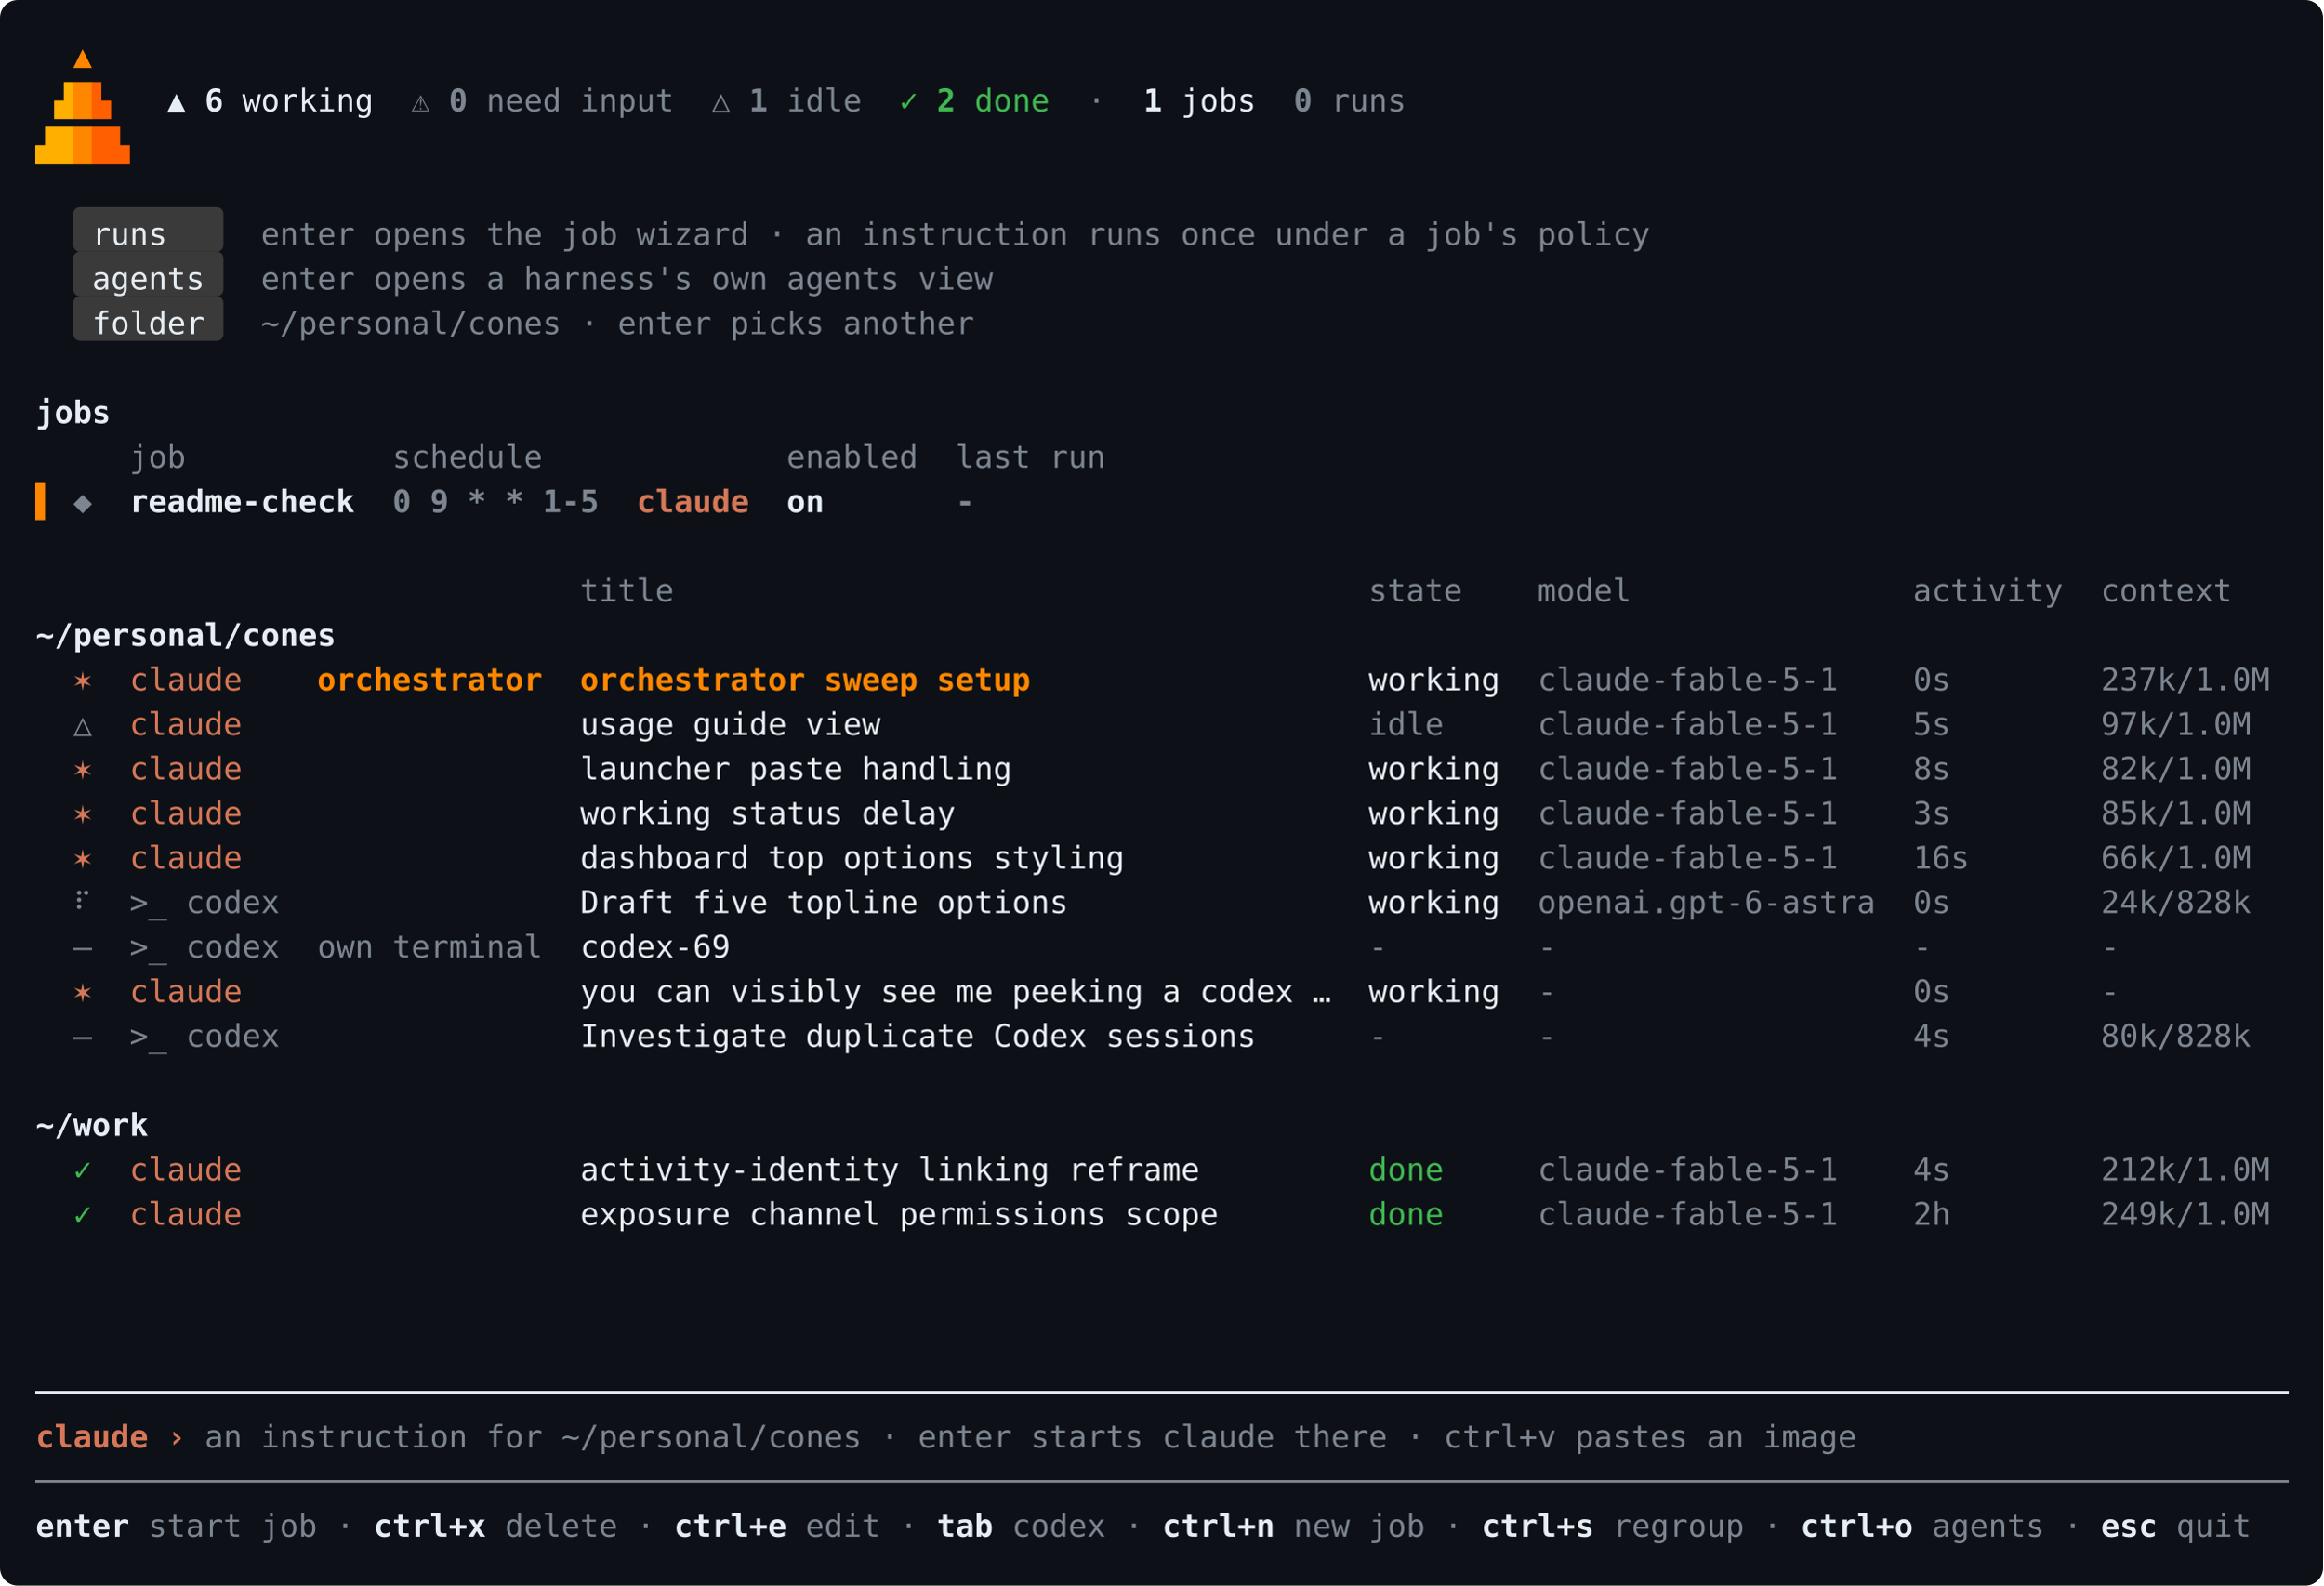
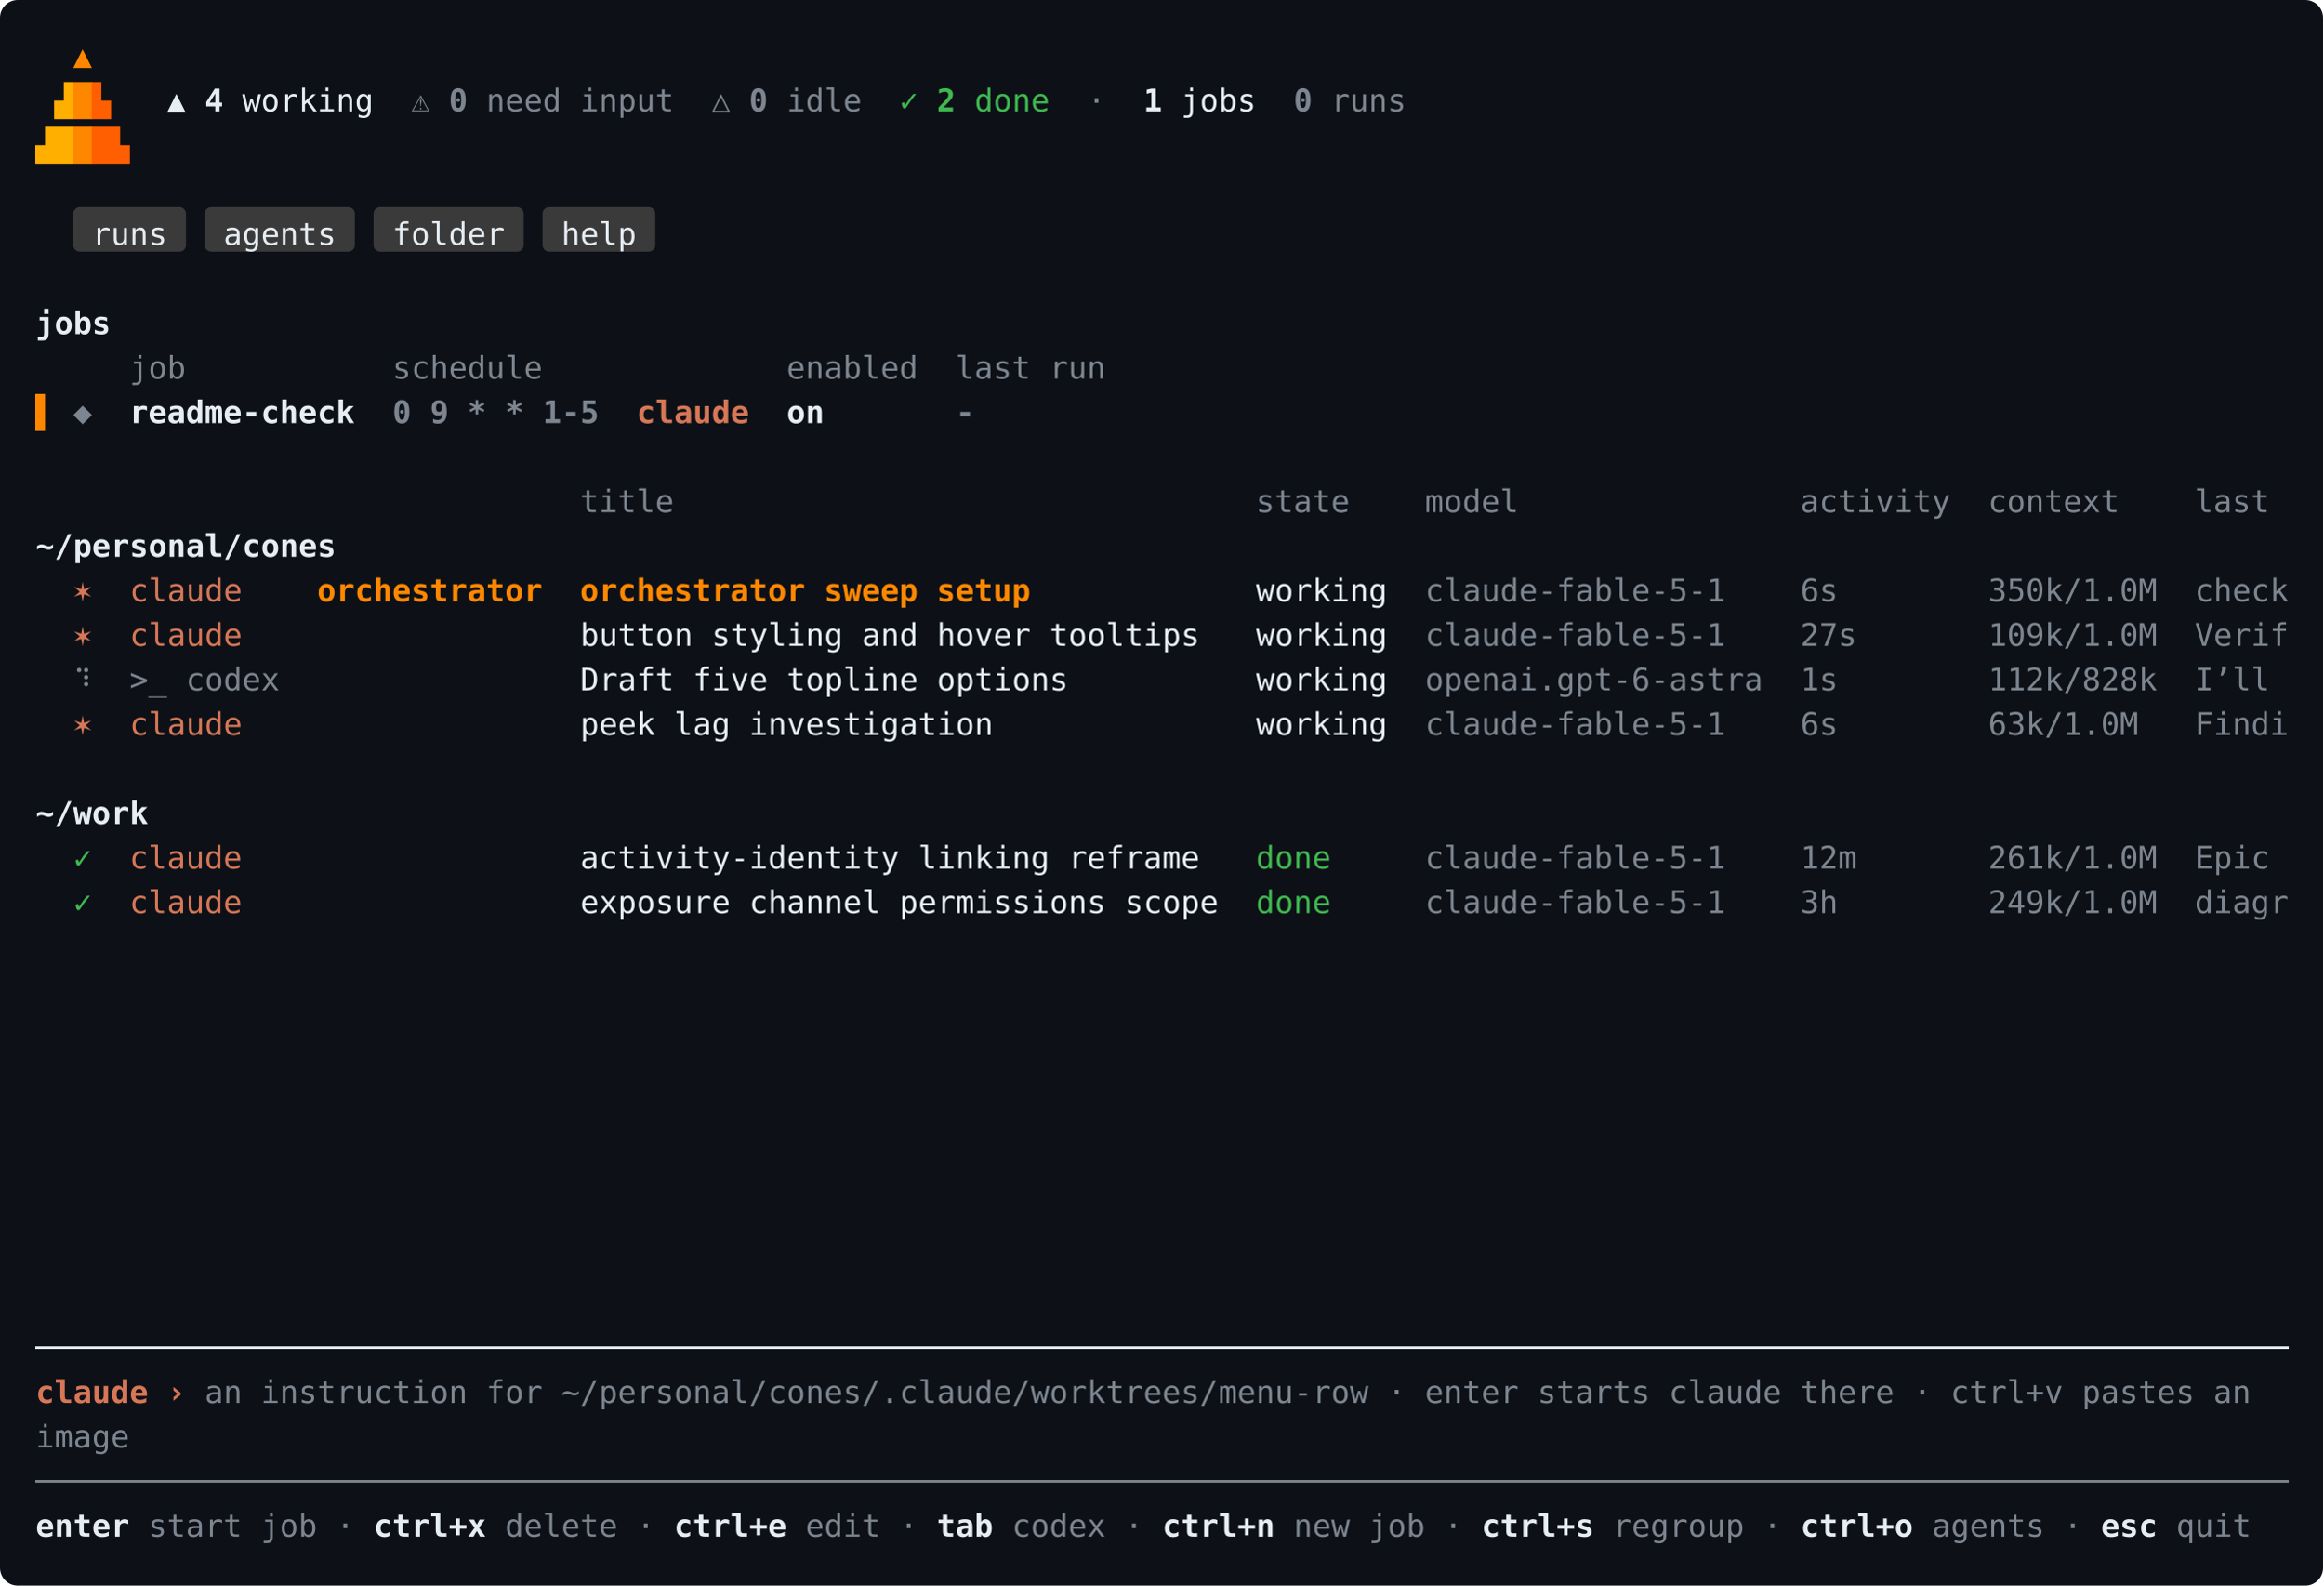
<svg xmlns="http://www.w3.org/2000/svg" width="1043" height="712" viewBox="0 0 1043 712" font-family="SFMono-Regular,Menlo,Consolas,monospace" font-size="14">
  <rect width="1043" height="712" rx="8" fill="#0d1117" />
  <text x="16.0" y="30" xml:space="preserve" textLength="42.1" lengthAdjust="spacingAndGlyphs" fill="#ff8700">  ▲  </text>
  <text x="16.0" y="50" xml:space="preserve" textLength="16.9" lengthAdjust="spacingAndGlyphs" fill="#ffaf00"> ▟</text>
  <text x="32.9" y="50" xml:space="preserve" textLength="8.4" lengthAdjust="spacingAndGlyphs" fill="#ff8700">█</text>
  <text x="41.3" y="50" xml:space="preserve" textLength="16.9" lengthAdjust="spacingAndGlyphs" fill="#ff5f00">▙ </text>
  <text x="58.1" y="50" xml:space="preserve" textLength="33.7" lengthAdjust="spacingAndGlyphs" fill="#e6edf3">  ▲ </text>
-   <text x="91.9" y="50" xml:space="preserve" textLength="8.4" lengthAdjust="spacingAndGlyphs" fill="#e6edf3" font-weight="700">6</text>
+   <text x="91.9" y="50" xml:space="preserve" textLength="8.4" lengthAdjust="spacingAndGlyphs" fill="#e6edf3" font-weight="700">4</text>
  <text x="100.3" y="50" xml:space="preserve" textLength="84.3" lengthAdjust="spacingAndGlyphs" fill="#e6edf3"> working  </text>
  <text x="184.6" y="50" xml:space="preserve" textLength="16.9" lengthAdjust="spacingAndGlyphs" fill="#7d8590">⚠ </text>
  <text x="201.5" y="50" xml:space="preserve" textLength="8.4" lengthAdjust="spacingAndGlyphs" fill="#7d8590" font-weight="700">0</text>
  <text x="209.9" y="50" xml:space="preserve" textLength="92.7" lengthAdjust="spacingAndGlyphs" fill="#7d8590"> need input</text>
  <text x="319.5" y="50" xml:space="preserve" textLength="16.9" lengthAdjust="spacingAndGlyphs" fill="#7d8590">△ </text>
-   <text x="336.3" y="50" xml:space="preserve" textLength="8.4" lengthAdjust="spacingAndGlyphs" fill="#7d8590" font-weight="700">1</text>
+   <text x="336.3" y="50" xml:space="preserve" textLength="8.4" lengthAdjust="spacingAndGlyphs" fill="#7d8590" font-weight="700">0</text>
  <text x="344.8" y="50" xml:space="preserve" textLength="42.1" lengthAdjust="spacingAndGlyphs" fill="#7d8590"> idle</text>
  <text x="403.8" y="50" xml:space="preserve" textLength="16.9" lengthAdjust="spacingAndGlyphs" fill="#3fb950">✓ </text>
  <text x="420.6" y="50" xml:space="preserve" textLength="8.4" lengthAdjust="spacingAndGlyphs" fill="#3fb950" font-weight="700">2</text>
  <text x="429.1" y="50" xml:space="preserve" textLength="42.1" lengthAdjust="spacingAndGlyphs" fill="#3fb950"> done</text>
  <text x="488.1" y="50" xml:space="preserve" textLength="25.3" lengthAdjust="spacingAndGlyphs" fill="#7d8590">·  </text>
  <text x="513.4" y="50" xml:space="preserve" textLength="8.4" lengthAdjust="spacingAndGlyphs" fill="#e6edf3" font-weight="700">1</text>
  <text x="521.8" y="50" xml:space="preserve" textLength="59.0" lengthAdjust="spacingAndGlyphs" fill="#e6edf3"> jobs  </text>
  <text x="580.8" y="50" xml:space="preserve" textLength="8.4" lengthAdjust="spacingAndGlyphs" fill="#7d8590" font-weight="700">0</text>
  <text x="589.2" y="50" xml:space="preserve" textLength="42.1" lengthAdjust="spacingAndGlyphs" fill="#7d8590"> runs</text>
  <text x="16.0" y="70" xml:space="preserve" textLength="16.9" lengthAdjust="spacingAndGlyphs" fill="#ffaf00">▟█</text>
  <text x="32.9" y="70" xml:space="preserve" textLength="8.4" lengthAdjust="spacingAndGlyphs" fill="#ff8700">█</text>
  <text x="41.3" y="70" xml:space="preserve" textLength="16.9" lengthAdjust="spacingAndGlyphs" fill="#ff5f00">█▙</text>
-   <rect x="32.9" y="93" width="67.4" height="20" rx="3" fill="#3a3a3a" />
-   <text x="32.9" y="110" xml:space="preserve" textLength="67.4" lengthAdjust="spacingAndGlyphs" fill="#e6edf3"> runs   </text>
-   <text x="100.3" y="110" xml:space="preserve" textLength="640.7" lengthAdjust="spacingAndGlyphs" fill="#7d8590">  enter opens the job wizard · an instruction runs once under a job's policy</text>
-   <rect x="32.9" y="113" width="67.4" height="20" rx="3" fill="#3a3a3a" />
-   <text x="32.9" y="130" xml:space="preserve" textLength="67.4" lengthAdjust="spacingAndGlyphs" fill="#e6edf3"> agents </text>
-   <text x="100.3" y="130" xml:space="preserve" textLength="345.6" lengthAdjust="spacingAndGlyphs" fill="#7d8590">  enter opens a harness's own agents view</text>
-   <rect x="32.9" y="133" width="67.4" height="20" rx="3" fill="#3a3a3a" />
-   <text x="32.9" y="150" xml:space="preserve" textLength="67.4" lengthAdjust="spacingAndGlyphs" fill="#e6edf3"> folder </text>
-   <text x="100.3" y="150" xml:space="preserve" textLength="337.2" lengthAdjust="spacingAndGlyphs" fill="#7d8590">  ~/personal/cones · enter picks another</text>
-   <text x="16.0" y="190" xml:space="preserve" textLength="33.7" lengthAdjust="spacingAndGlyphs" fill="#e6edf3" font-weight="700">jobs</text>
-   <text x="16.0" y="210" xml:space="preserve" textLength="480.5" lengthAdjust="spacingAndGlyphs" fill="#7d8590">     job           schedule             enabled  last run</text>
-   <text x="16.0" y="230" xml:space="preserve" textLength="16.9" lengthAdjust="spacingAndGlyphs" fill="#ff8700" font-weight="700">▌ </text>
-   <text x="32.9" y="230" xml:space="preserve" textLength="25.3" lengthAdjust="spacingAndGlyphs" fill="#7d8590" font-weight="700">◆  </text>
-   <text x="58.1" y="230" xml:space="preserve" textLength="118.0" lengthAdjust="spacingAndGlyphs" fill="#e6edf3" font-weight="700">readme-check  </text>
-   <text x="176.2" y="230" xml:space="preserve" textLength="109.6" lengthAdjust="spacingAndGlyphs" fill="#7d8590" font-weight="700">0 9 * * 1-5  </text>
-   <text x="285.8" y="230" xml:space="preserve" textLength="67.4" lengthAdjust="spacingAndGlyphs" fill="#d77757" font-weight="700">claude  </text>
-   <text x="353.2" y="230" xml:space="preserve" textLength="75.9" lengthAdjust="spacingAndGlyphs" fill="#e6edf3" font-weight="700">on       </text>
-   <text x="429.1" y="230" xml:space="preserve" textLength="8.4" lengthAdjust="spacingAndGlyphs" fill="#7d8590" font-weight="700">-</text>
-   <text x="16.0" y="270" xml:space="preserve" textLength="986.3" lengthAdjust="spacingAndGlyphs" fill="#7d8590">                             title                                     state    model               activity  context</text>
-   <text x="16.0" y="290" xml:space="preserve" textLength="134.9" lengthAdjust="spacingAndGlyphs" fill="#e6edf3" font-weight="700">~/personal/cones</text>
-   <text x="32.9" y="310" xml:space="preserve" textLength="109.6" lengthAdjust="spacingAndGlyphs" fill="#d77757">✶  claude    </text>
-   <text x="142.4" y="310" xml:space="preserve" textLength="472.1" lengthAdjust="spacingAndGlyphs" fill="#ff8700" font-weight="700">orchestrator  orchestrator sweep setup                  </text>
-   <text x="614.5" y="310" xml:space="preserve" textLength="75.9" lengthAdjust="spacingAndGlyphs" fill="#e6edf3">working  </text>
-   <text x="690.4" y="310" xml:space="preserve" textLength="328.8" lengthAdjust="spacingAndGlyphs" fill="#7d8590">claude-fable-5-1    0s        237k/1.0M</text>
-   <text x="32.9" y="330" xml:space="preserve" textLength="25.3" lengthAdjust="spacingAndGlyphs" fill="#7d8590">△  </text>
-   <text x="58.1" y="330" xml:space="preserve" textLength="84.3" lengthAdjust="spacingAndGlyphs" fill="#d77757">claude    </text>
-   <text x="260.5" y="330" xml:space="preserve" textLength="354.1" lengthAdjust="spacingAndGlyphs" fill="#e6edf3">usage guide view                          </text>
-   <text x="614.5" y="330" xml:space="preserve" textLength="396.2" lengthAdjust="spacingAndGlyphs" fill="#7d8590">idle     claude-fable-5-1    5s        97k/1.0M</text>
-   <text x="32.9" y="350" xml:space="preserve" textLength="109.6" lengthAdjust="spacingAndGlyphs" fill="#d77757">✶  claude    </text>
-   <text x="260.5" y="350" xml:space="preserve" textLength="429.9" lengthAdjust="spacingAndGlyphs" fill="#e6edf3">launcher paste handling                   working  </text>
-   <text x="690.4" y="350" xml:space="preserve" textLength="320.3" lengthAdjust="spacingAndGlyphs" fill="#7d8590">claude-fable-5-1    8s        82k/1.0M</text>
-   <text x="32.9" y="370" xml:space="preserve" textLength="109.6" lengthAdjust="spacingAndGlyphs" fill="#d77757">✶  claude    </text>
-   <text x="260.5" y="370" xml:space="preserve" textLength="429.9" lengthAdjust="spacingAndGlyphs" fill="#e6edf3">working status delay                      working  </text>
-   <text x="690.4" y="370" xml:space="preserve" textLength="320.3" lengthAdjust="spacingAndGlyphs" fill="#7d8590">claude-fable-5-1    3s        85k/1.0M</text>
-   <text x="32.9" y="390" xml:space="preserve" textLength="109.6" lengthAdjust="spacingAndGlyphs" fill="#d77757">✶  claude    </text>
-   <text x="260.5" y="390" xml:space="preserve" textLength="429.9" lengthAdjust="spacingAndGlyphs" fill="#e6edf3">dashboard top options styling             working  </text>
-   <text x="690.4" y="390" xml:space="preserve" textLength="320.3" lengthAdjust="spacingAndGlyphs" fill="#7d8590">claude-fable-5-1    16s       66k/1.0M</text>
-   <text x="32.9" y="410" xml:space="preserve" textLength="227.6" lengthAdjust="spacingAndGlyphs" fill="#7d8590">⠏  &gt;_ codex                </text>
-   <text x="260.5" y="410" xml:space="preserve" textLength="429.9" lengthAdjust="spacingAndGlyphs" fill="#e6edf3">Draft five topline options                working  </text>
-   <text x="690.4" y="410" xml:space="preserve" textLength="320.3" lengthAdjust="spacingAndGlyphs" fill="#7d8590">openai.gpt-6-astra  0s        24k/828k</text>
-   <text x="32.9" y="430" xml:space="preserve" textLength="227.6" lengthAdjust="spacingAndGlyphs" fill="#7d8590">–  &gt;_ codex  own terminal  </text>
-   <text x="260.5" y="430" xml:space="preserve" textLength="354.1" lengthAdjust="spacingAndGlyphs" fill="#e6edf3">codex-69                                  </text>
-   <text x="614.5" y="430" xml:space="preserve" textLength="337.2" lengthAdjust="spacingAndGlyphs" fill="#7d8590">-        -                   -         -</text>
-   <text x="32.9" y="450" xml:space="preserve" textLength="109.6" lengthAdjust="spacingAndGlyphs" fill="#d77757">✶  claude    </text>
-   <text x="260.5" y="450" xml:space="preserve" textLength="429.9" lengthAdjust="spacingAndGlyphs" fill="#e6edf3">you can visibly see me peeking a codex …  working  </text>
-   <text x="690.4" y="450" xml:space="preserve" textLength="261.3" lengthAdjust="spacingAndGlyphs" fill="#7d8590">-                   0s        -</text>
-   <text x="32.9" y="470" xml:space="preserve" textLength="227.6" lengthAdjust="spacingAndGlyphs" fill="#7d8590">–  &gt;_ codex                </text>
-   <text x="260.5" y="470" xml:space="preserve" textLength="354.1" lengthAdjust="spacingAndGlyphs" fill="#e6edf3">Investigate duplicate Codex sessions      </text>
-   <text x="614.5" y="470" xml:space="preserve" textLength="396.2" lengthAdjust="spacingAndGlyphs" fill="#7d8590">-        -                   4s        80k/828k</text>
-   <text x="16.0" y="510" xml:space="preserve" textLength="50.6" lengthAdjust="spacingAndGlyphs" fill="#e6edf3" font-weight="700">~/work</text>
-   <text x="32.9" y="530" xml:space="preserve" textLength="25.3" lengthAdjust="spacingAndGlyphs" fill="#3fb950">✓  </text>
-   <text x="58.1" y="530" xml:space="preserve" textLength="84.3" lengthAdjust="spacingAndGlyphs" fill="#d77757">claude    </text>
-   <text x="260.5" y="530" xml:space="preserve" textLength="354.1" lengthAdjust="spacingAndGlyphs" fill="#e6edf3">activity-identity linking reframe         </text>
-   <text x="614.5" y="530" xml:space="preserve" textLength="75.9" lengthAdjust="spacingAndGlyphs" fill="#3fb950">done     </text>
-   <text x="690.4" y="530" xml:space="preserve" textLength="328.8" lengthAdjust="spacingAndGlyphs" fill="#7d8590">claude-fable-5-1    4s        212k/1.0M</text>
-   <text x="32.9" y="550" xml:space="preserve" textLength="25.3" lengthAdjust="spacingAndGlyphs" fill="#3fb950">✓  </text>
-   <text x="58.1" y="550" xml:space="preserve" textLength="84.3" lengthAdjust="spacingAndGlyphs" fill="#d77757">claude    </text>
-   <text x="260.5" y="550" xml:space="preserve" textLength="354.1" lengthAdjust="spacingAndGlyphs" fill="#e6edf3">exposure channel permissions scope        </text>
-   <text x="614.5" y="550" xml:space="preserve" textLength="75.9" lengthAdjust="spacingAndGlyphs" fill="#3fb950">done     </text>
-   <text x="690.4" y="550" xml:space="preserve" textLength="328.8" lengthAdjust="spacingAndGlyphs" fill="#7d8590">claude-fable-5-1    2h        249k/1.0M</text>
-   <text x="16.0" y="630" xml:space="preserve" textLength="1011.6" lengthAdjust="spacingAndGlyphs" fill="#e6edf3">────────────────────────────────────────────────────────────────────────────────────────────────────────────────────────</text>
-   <text x="16.0" y="650" xml:space="preserve" textLength="75.9" lengthAdjust="spacingAndGlyphs" fill="#d77757" font-weight="700">claude › </text>
-   <text x="91.9" y="650" xml:space="preserve" textLength="8.4" lengthAdjust="spacingAndGlyphs" fill="#7d8590">a</text>
-   <text x="100.3" y="650" xml:space="preserve" textLength="733.4" lengthAdjust="spacingAndGlyphs" fill="#7d8590">n instruction for ~/personal/cones · enter starts claude there · ctrl+v pastes an image</text>
+   <rect x="32.9" y="93" width="50.6" height="20" rx="3" fill="#3a3a3a" />
+   <text x="32.9" y="110" xml:space="preserve" textLength="50.6" lengthAdjust="spacingAndGlyphs" fill="#e6edf3"> runs </text>
+   <rect x="91.9" y="93" width="67.4" height="20" rx="3" fill="#3a3a3a" />
+   <text x="91.9" y="110" xml:space="preserve" textLength="67.4" lengthAdjust="spacingAndGlyphs" fill="#e6edf3"> agents </text>
+   <rect x="167.7" y="93" width="67.4" height="20" rx="3" fill="#3a3a3a" />
+   <text x="167.7" y="110" xml:space="preserve" textLength="67.4" lengthAdjust="spacingAndGlyphs" fill="#e6edf3"> folder </text>
+   <rect x="243.6" y="93" width="50.6" height="20" rx="3" fill="#3a3a3a" />
+   <text x="243.6" y="110" xml:space="preserve" textLength="50.6" lengthAdjust="spacingAndGlyphs" fill="#e6edf3"> help </text>
+   <text x="16.0" y="150" xml:space="preserve" textLength="33.7" lengthAdjust="spacingAndGlyphs" fill="#e6edf3" font-weight="700">jobs</text>
+   <text x="16.0" y="170" xml:space="preserve" textLength="480.5" lengthAdjust="spacingAndGlyphs" fill="#7d8590">     job           schedule             enabled  last run</text>
+   <text x="16.0" y="190" xml:space="preserve" textLength="16.9" lengthAdjust="spacingAndGlyphs" fill="#ff8700" font-weight="700">▌ </text>
+   <text x="32.9" y="190" xml:space="preserve" textLength="25.3" lengthAdjust="spacingAndGlyphs" fill="#7d8590" font-weight="700">◆  </text>
+   <text x="58.1" y="190" xml:space="preserve" textLength="118.0" lengthAdjust="spacingAndGlyphs" fill="#e6edf3" font-weight="700">readme-check  </text>
+   <text x="176.2" y="190" xml:space="preserve" textLength="109.6" lengthAdjust="spacingAndGlyphs" fill="#7d8590" font-weight="700">0 9 * * 1-5  </text>
+   <text x="285.8" y="190" xml:space="preserve" textLength="67.4" lengthAdjust="spacingAndGlyphs" fill="#d77757" font-weight="700">claude  </text>
+   <text x="353.2" y="190" xml:space="preserve" textLength="75.9" lengthAdjust="spacingAndGlyphs" fill="#e6edf3" font-weight="700">on       </text>
+   <text x="429.1" y="190" xml:space="preserve" textLength="8.4" lengthAdjust="spacingAndGlyphs" fill="#7d8590" font-weight="700">-</text>
+   <text x="16.0" y="230" xml:space="preserve" textLength="1003.2" lengthAdjust="spacingAndGlyphs" fill="#7d8590">                             title                               state    model               activity  context    last</text>
+   <text x="16.0" y="250" xml:space="preserve" textLength="134.9" lengthAdjust="spacingAndGlyphs" fill="#e6edf3" font-weight="700">~/personal/cones</text>
+   <text x="32.9" y="270" xml:space="preserve" textLength="109.6" lengthAdjust="spacingAndGlyphs" fill="#d77757">✶  claude    </text>
+   <text x="142.4" y="270" xml:space="preserve" textLength="421.5" lengthAdjust="spacingAndGlyphs" fill="#ff8700" font-weight="700">orchestrator  orchestrator sweep setup            </text>
+   <text x="563.9" y="270" xml:space="preserve" textLength="75.9" lengthAdjust="spacingAndGlyphs" fill="#e6edf3">working  </text>
+   <text x="639.8" y="270" xml:space="preserve" textLength="387.8" lengthAdjust="spacingAndGlyphs" fill="#7d8590">claude-fable-5-1    6s        350k/1.0M  check</text>
+   <text x="32.9" y="290" xml:space="preserve" textLength="109.6" lengthAdjust="spacingAndGlyphs" fill="#d77757">✶  claude    </text>
+   <text x="260.5" y="290" xml:space="preserve" textLength="379.3" lengthAdjust="spacingAndGlyphs" fill="#e6edf3">button styling and hover tooltips   working  </text>
+   <text x="639.8" y="290" xml:space="preserve" textLength="387.8" lengthAdjust="spacingAndGlyphs" fill="#7d8590">claude-fable-5-1    27s       109k/1.0M  Verif</text>
+   <text x="32.9" y="310" xml:space="preserve" textLength="227.6" lengthAdjust="spacingAndGlyphs" fill="#7d8590">⠹  &gt;_ codex                </text>
+   <text x="260.5" y="310" xml:space="preserve" textLength="379.3" lengthAdjust="spacingAndGlyphs" fill="#e6edf3">Draft five topline options          working  </text>
+   <text x="639.8" y="310" xml:space="preserve" textLength="379.3" lengthAdjust="spacingAndGlyphs" fill="#7d8590">openai.gpt-6-astra  1s        112k/828k  I’ll</text>
+   <text x="32.9" y="330" xml:space="preserve" textLength="109.6" lengthAdjust="spacingAndGlyphs" fill="#d77757">✶  claude    </text>
+   <text x="260.5" y="330" xml:space="preserve" textLength="379.3" lengthAdjust="spacingAndGlyphs" fill="#e6edf3">peek lag investigation              working  </text>
+   <text x="639.8" y="330" xml:space="preserve" textLength="387.8" lengthAdjust="spacingAndGlyphs" fill="#7d8590">claude-fable-5-1    6s        63k/1.0M   Findi</text>
+   <text x="16.0" y="370" xml:space="preserve" textLength="50.6" lengthAdjust="spacingAndGlyphs" fill="#e6edf3" font-weight="700">~/work</text>
+   <text x="32.9" y="390" xml:space="preserve" textLength="25.3" lengthAdjust="spacingAndGlyphs" fill="#3fb950">✓  </text>
+   <text x="58.1" y="390" xml:space="preserve" textLength="84.3" lengthAdjust="spacingAndGlyphs" fill="#d77757">claude    </text>
+   <text x="260.5" y="390" xml:space="preserve" textLength="303.5" lengthAdjust="spacingAndGlyphs" fill="#e6edf3">activity-identity linking reframe   </text>
+   <text x="563.9" y="390" xml:space="preserve" textLength="75.9" lengthAdjust="spacingAndGlyphs" fill="#3fb950">done     </text>
+   <text x="639.8" y="390" xml:space="preserve" textLength="379.3" lengthAdjust="spacingAndGlyphs" fill="#7d8590">claude-fable-5-1    12m       261k/1.0M  Epic</text>
+   <text x="32.9" y="410" xml:space="preserve" textLength="25.3" lengthAdjust="spacingAndGlyphs" fill="#3fb950">✓  </text>
+   <text x="58.1" y="410" xml:space="preserve" textLength="84.3" lengthAdjust="spacingAndGlyphs" fill="#d77757">claude    </text>
+   <text x="260.5" y="410" xml:space="preserve" textLength="303.5" lengthAdjust="spacingAndGlyphs" fill="#e6edf3">exposure channel permissions scope  </text>
+   <text x="563.9" y="410" xml:space="preserve" textLength="75.9" lengthAdjust="spacingAndGlyphs" fill="#3fb950">done     </text>
+   <text x="639.8" y="410" xml:space="preserve" textLength="387.8" lengthAdjust="spacingAndGlyphs" fill="#7d8590">claude-fable-5-1    3h        249k/1.0M  diagr</text>
+   <text x="16.0" y="610" xml:space="preserve" textLength="1011.6" lengthAdjust="spacingAndGlyphs" fill="#e6edf3">────────────────────────────────────────────────────────────────────────────────────────────────────────────────────────</text>
+   <text x="16.0" y="630" xml:space="preserve" textLength="75.9" lengthAdjust="spacingAndGlyphs" fill="#d77757" font-weight="700">claude › </text>
+   <text x="91.9" y="630" xml:space="preserve" textLength="8.4" lengthAdjust="spacingAndGlyphs" fill="#7d8590">a</text>
+   <text x="100.3" y="630" xml:space="preserve" textLength="910.4" lengthAdjust="spacingAndGlyphs" fill="#7d8590">n instruction for ~/personal/cones/.claude/worktrees/menu-row · enter starts claude there · ctrl+v pastes an</text>
+   <text x="16.0" y="650" xml:space="preserve" textLength="42.1" lengthAdjust="spacingAndGlyphs" fill="#7d8590">image</text>
  <text x="16.0" y="670" xml:space="preserve" textLength="1011.6" lengthAdjust="spacingAndGlyphs" fill="#7d8590">────────────────────────────────────────────────────────────────────────────────────────────────────────────────────────</text>
  <text x="16.0" y="690" xml:space="preserve" textLength="42.1" lengthAdjust="spacingAndGlyphs" fill="#e6edf3" font-weight="700">enter</text>
  <text x="58.1" y="690" xml:space="preserve" textLength="109.6" lengthAdjust="spacingAndGlyphs" fill="#7d8590"> start job · </text>
  <text x="167.7" y="690" xml:space="preserve" textLength="50.6" lengthAdjust="spacingAndGlyphs" fill="#e6edf3" font-weight="700">ctrl+x</text>
  <text x="218.3" y="690" xml:space="preserve" textLength="84.3" lengthAdjust="spacingAndGlyphs" fill="#7d8590"> delete · </text>
  <text x="302.6" y="690" xml:space="preserve" textLength="50.6" lengthAdjust="spacingAndGlyphs" fill="#e6edf3" font-weight="700">ctrl+e</text>
  <text x="353.2" y="690" xml:space="preserve" textLength="67.4" lengthAdjust="spacingAndGlyphs" fill="#7d8590"> edit · </text>
  <text x="420.6" y="690" xml:space="preserve" textLength="25.3" lengthAdjust="spacingAndGlyphs" fill="#e6edf3" font-weight="700">tab</text>
  <text x="445.9" y="690" xml:space="preserve" textLength="75.9" lengthAdjust="spacingAndGlyphs" fill="#7d8590"> codex · </text>
  <text x="521.8" y="690" xml:space="preserve" textLength="50.6" lengthAdjust="spacingAndGlyphs" fill="#e6edf3" font-weight="700">ctrl+n</text>
  <text x="572.4" y="690" xml:space="preserve" textLength="92.7" lengthAdjust="spacingAndGlyphs" fill="#7d8590"> new job · </text>
  <text x="665.1" y="690" xml:space="preserve" textLength="50.6" lengthAdjust="spacingAndGlyphs" fill="#e6edf3" font-weight="700">ctrl+s</text>
  <text x="715.7" y="690" xml:space="preserve" textLength="92.7" lengthAdjust="spacingAndGlyphs" fill="#7d8590"> regroup · </text>
  <text x="808.4" y="690" xml:space="preserve" textLength="50.6" lengthAdjust="spacingAndGlyphs" fill="#e6edf3" font-weight="700">ctrl+o</text>
  <text x="859.0" y="690" xml:space="preserve" textLength="84.3" lengthAdjust="spacingAndGlyphs" fill="#7d8590"> agents · </text>
  <text x="943.3" y="690" xml:space="preserve" textLength="25.3" lengthAdjust="spacingAndGlyphs" fill="#e6edf3" font-weight="700">esc</text>
  <text x="968.6" y="690" xml:space="preserve" textLength="42.1" lengthAdjust="spacingAndGlyphs" fill="#7d8590"> quit</text>
</svg>
